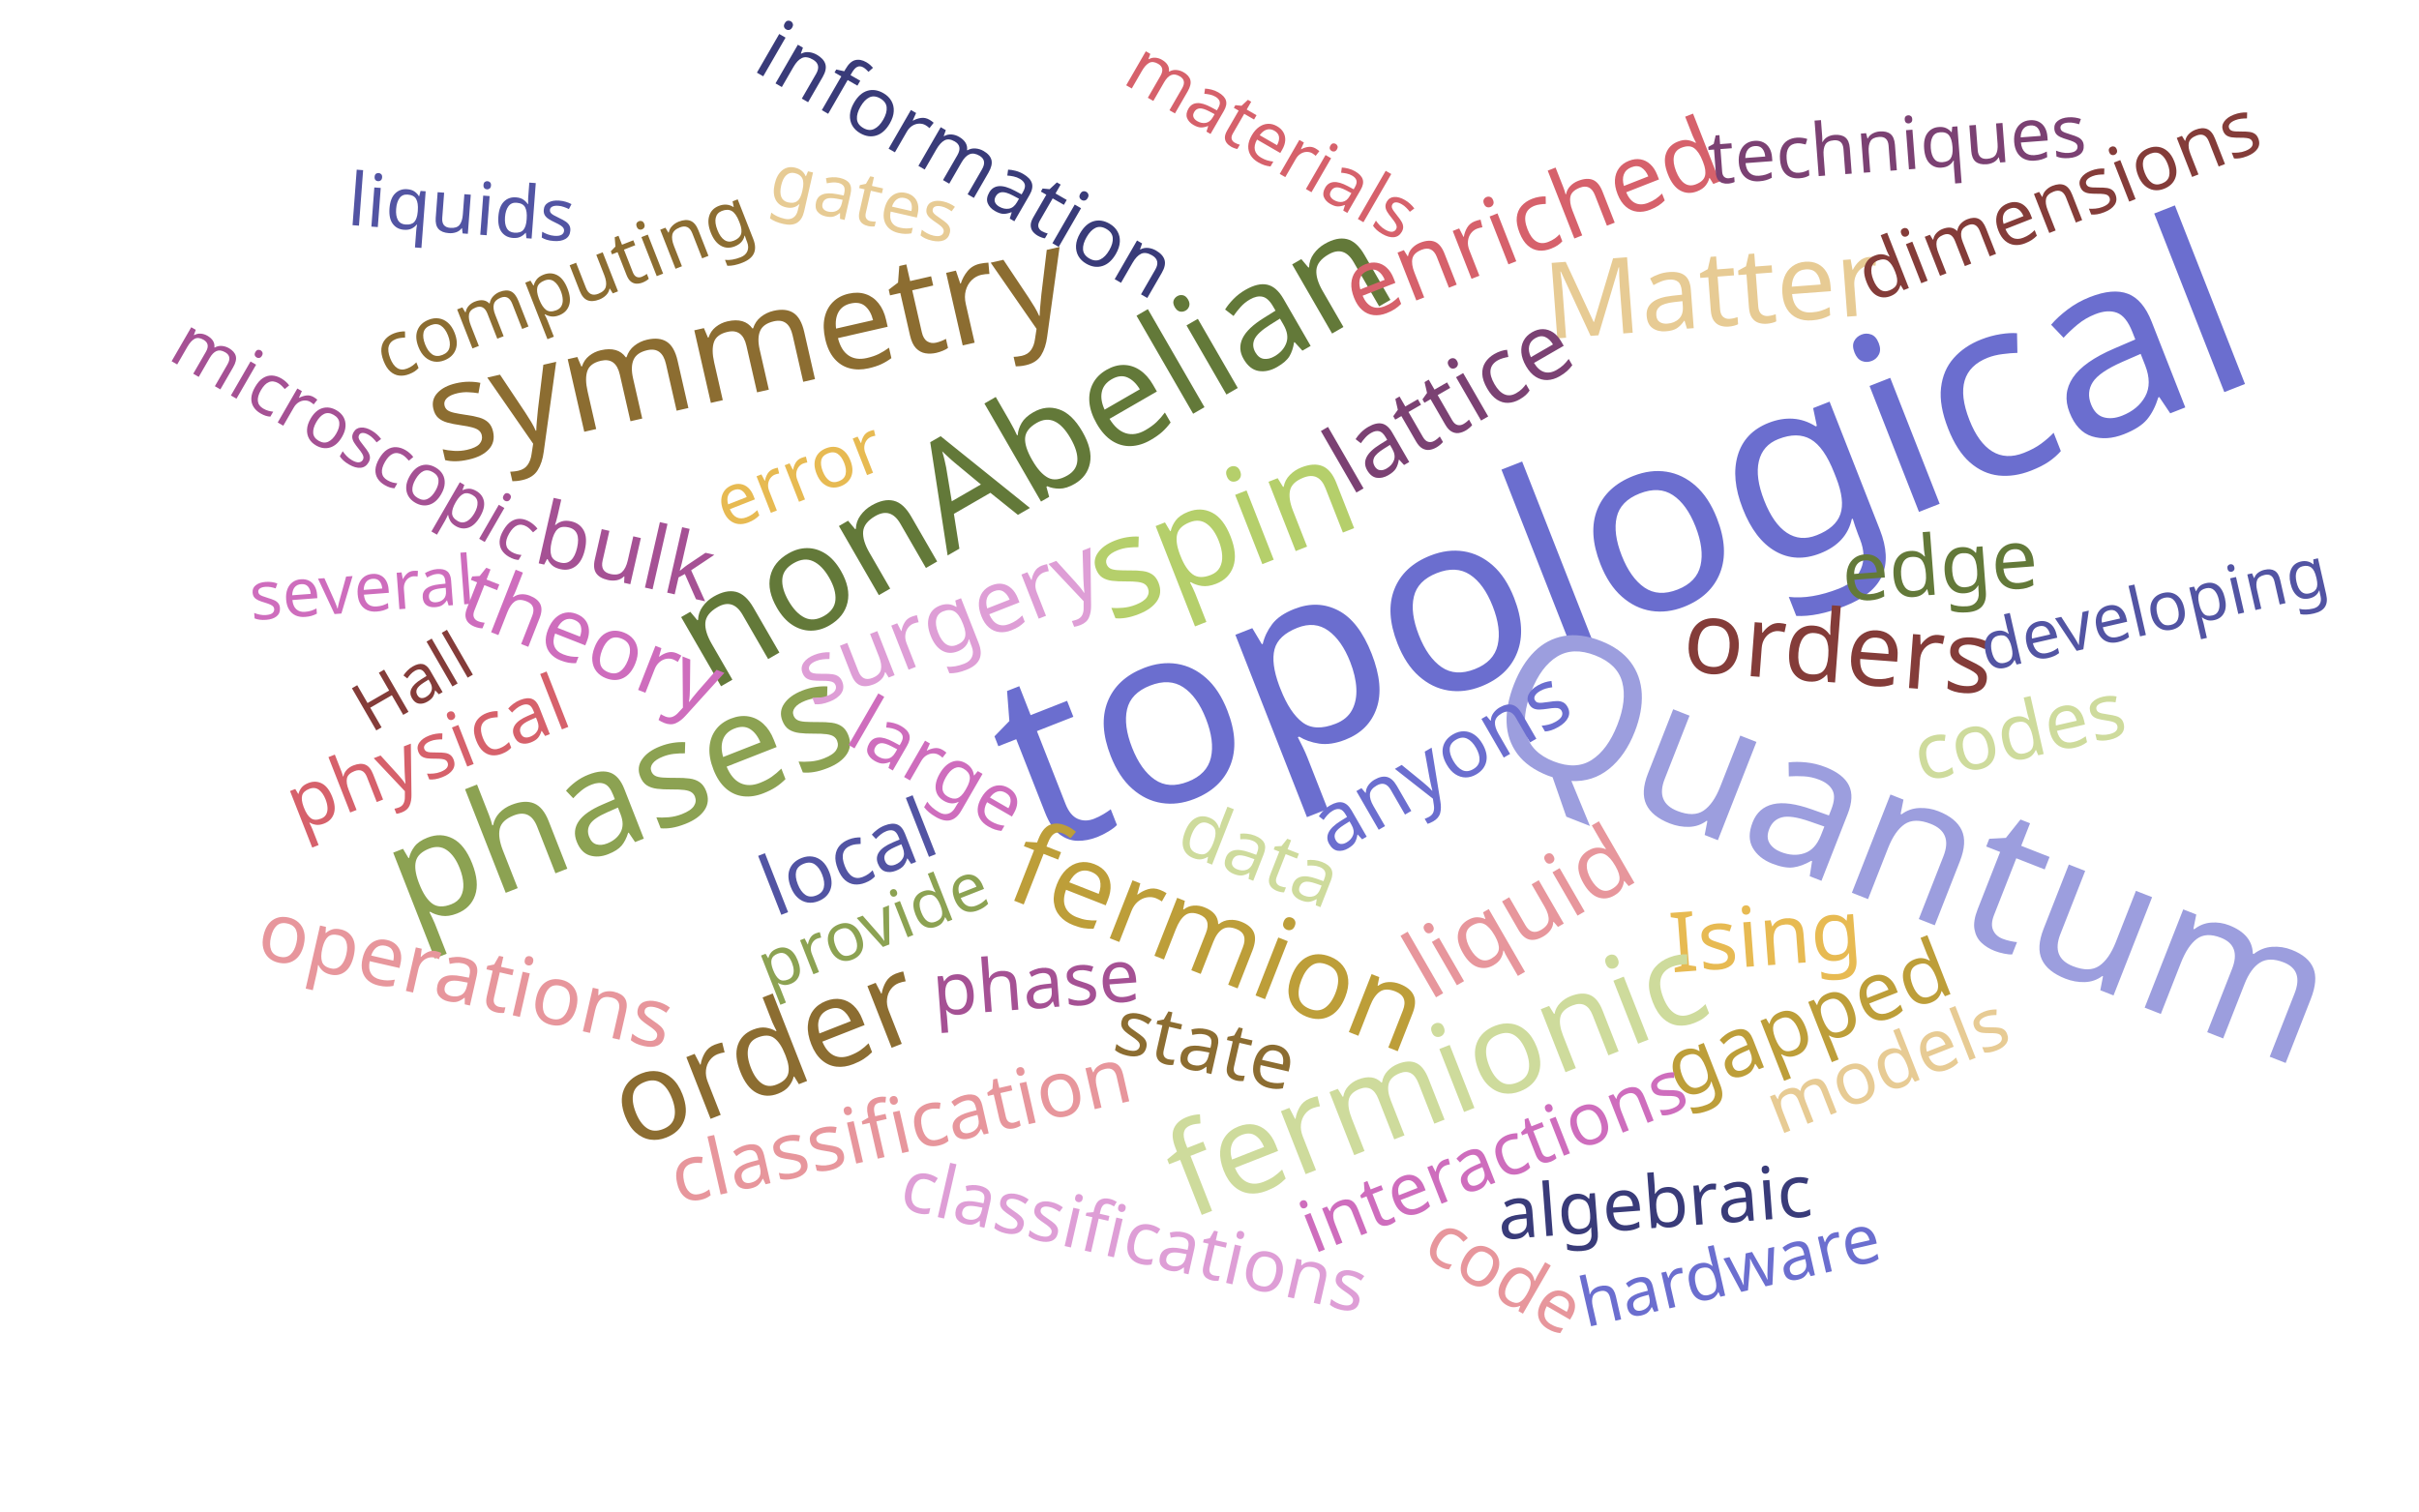
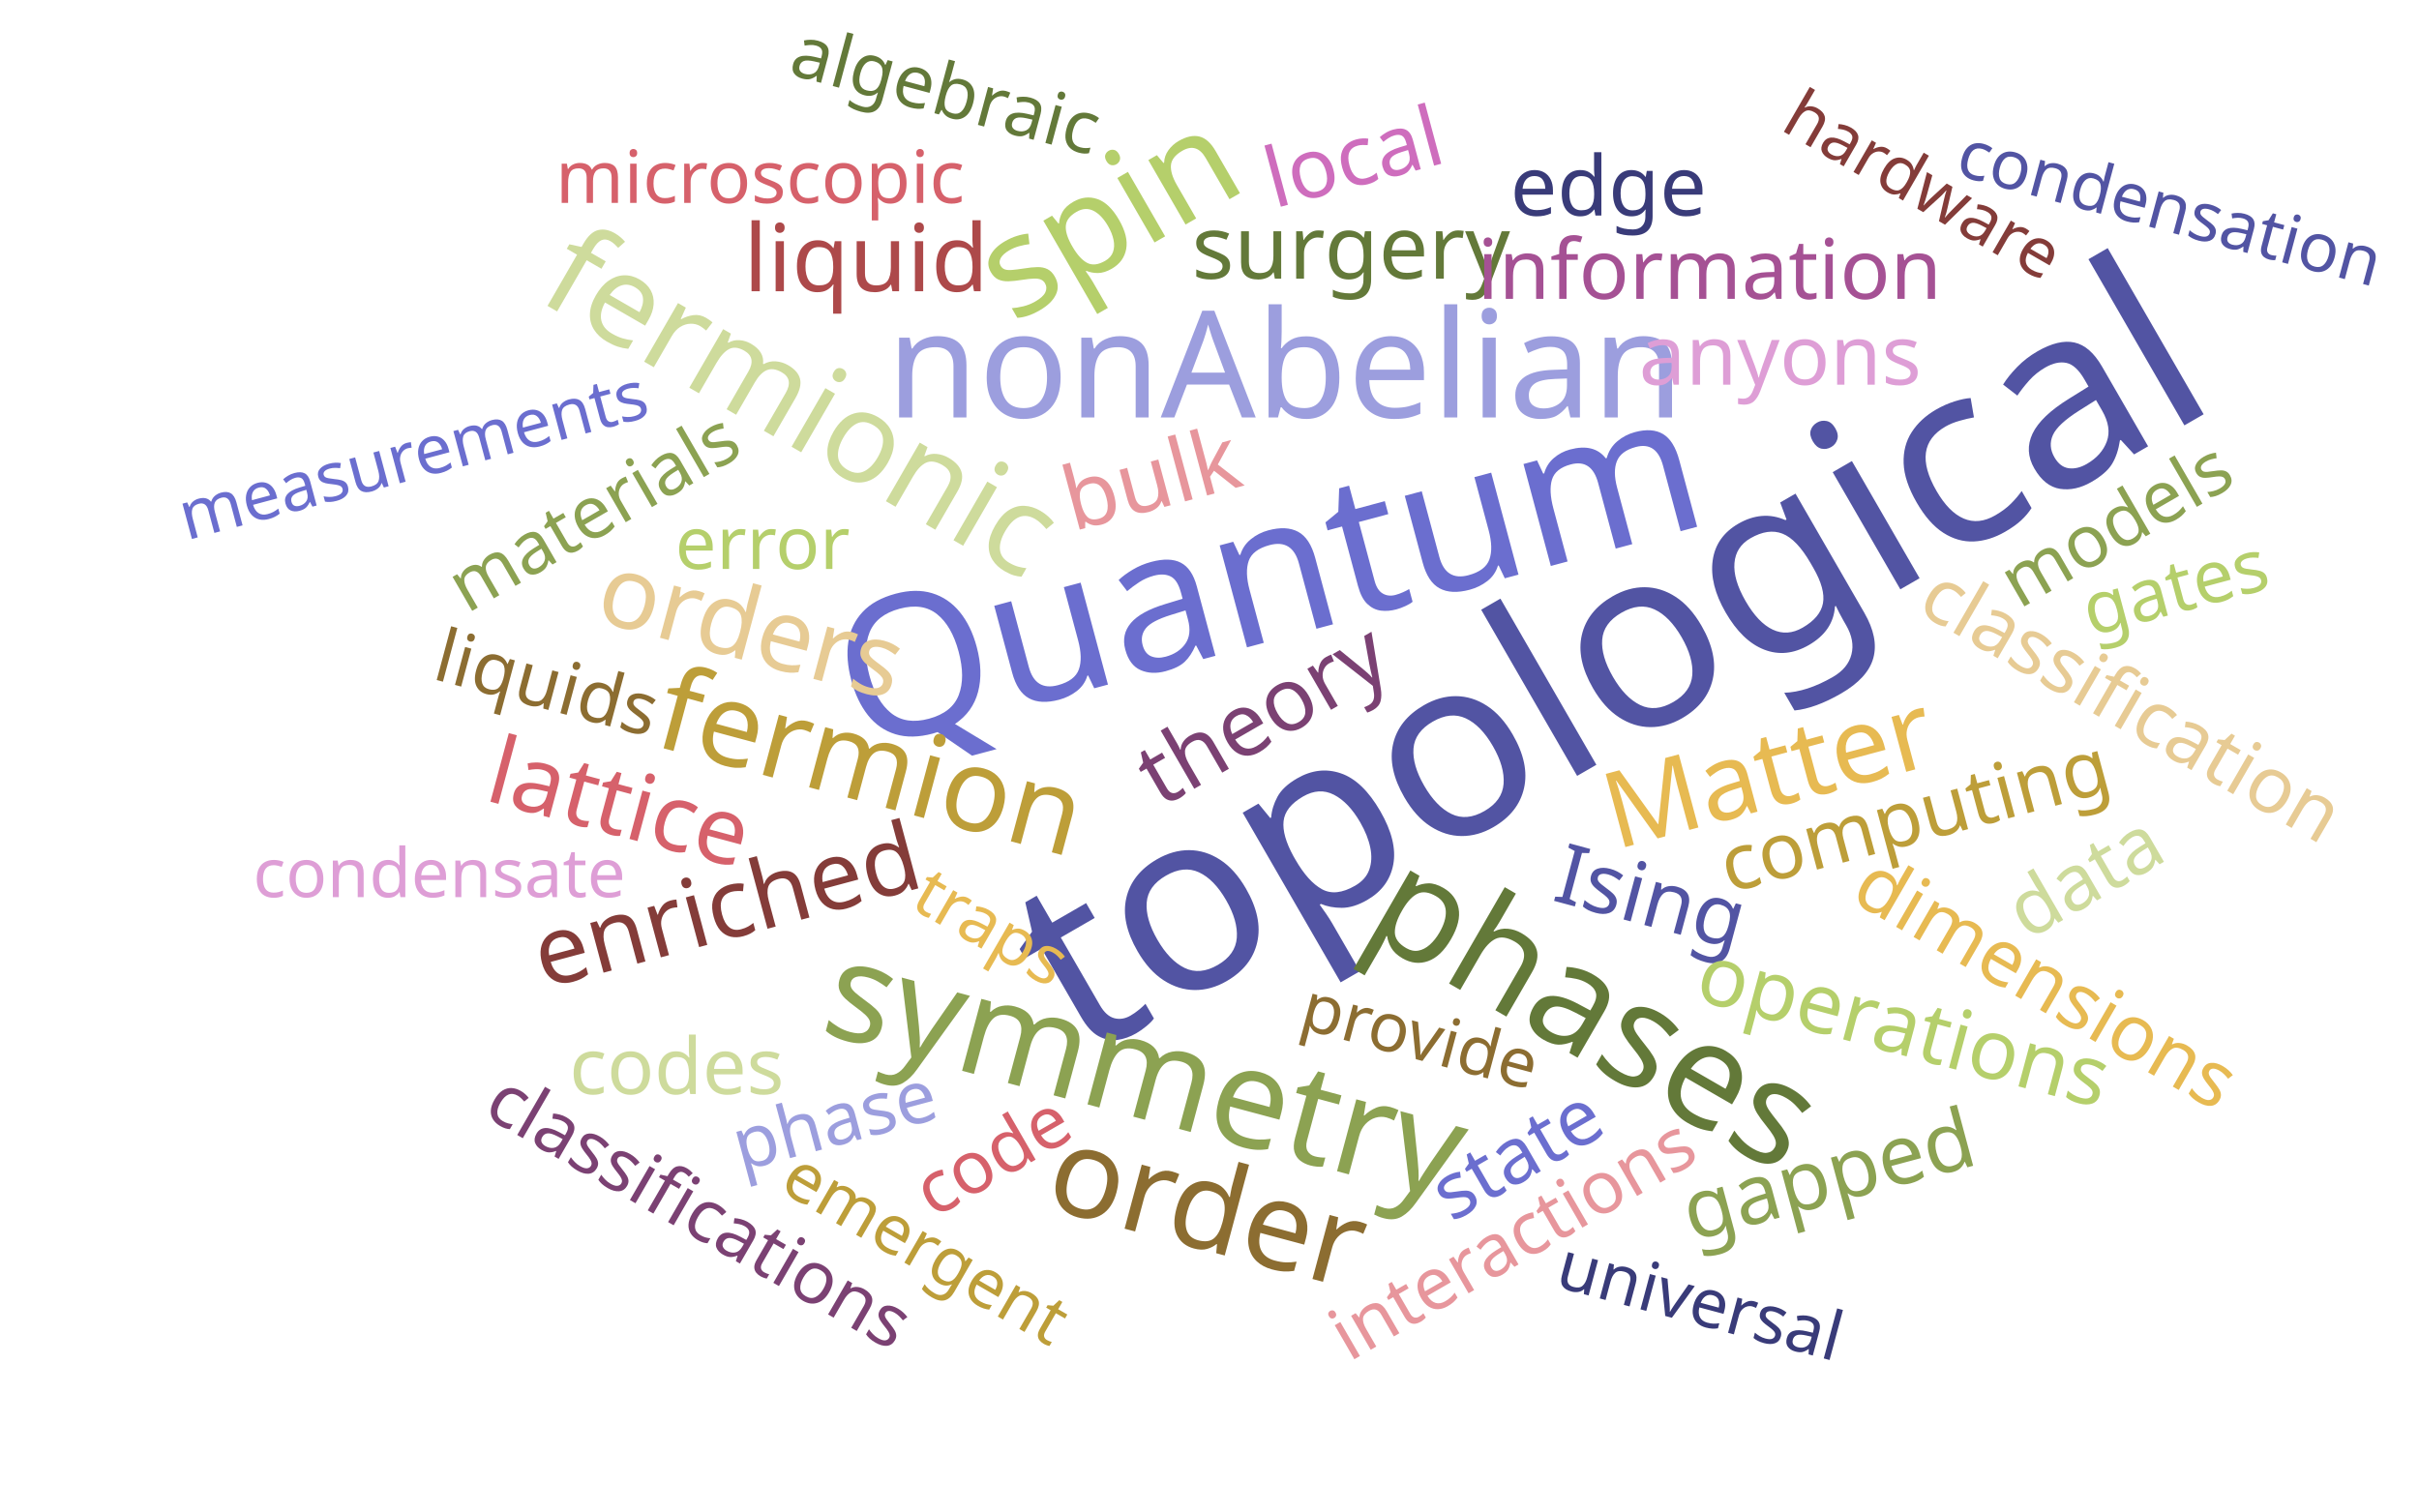
<svg xmlns="http://www.w3.org/2000/svg" width="960" height="600" version="1.1">
  <g />
  <g transform="translate(480,300)scale(1.002088,1.002088)">
-     <text text-anchor="middle" transform="translate(46,-92)rotate(4.285714)scale(1,1)" style="font-size: 43px; font-family: Impact; fill: rgb(82, 84, 163);" />
-     <text text-anchor="middle" transform="translate(175,-55)rotate(-21.42857)scale(1,1)" style="font-size: 100px; font-family: Impact; fill: rgb(107, 110, 207);">topological</text>
-     <text text-anchor="middle" transform="translate(269,60)rotate(21.42857)scale(1,1)" style="font-size: 78px; font-family: Impact; fill: rgb(156, 158, 222);">Quantum</text>
-     <text text-anchor="middle" transform="translate(-61,-104)rotate(-30)" style="font-size: 59px; font-family: Impact; fill: rgb(99, 121, 57);">nonAbelian</text>
-     <text text-anchor="middle" transform="translate(-227,34)rotate(-21.42857)scale(1,1)" style="font-size: 58px; font-family: Impact; fill: rgb(140, 162, 82);">phases</text>
-     <text text-anchor="middle" transform="translate(11,-72)rotate(-21.42857)scale(1,1)" style="font-size: 55px; font-family: Impact; fill: rgb(181, 207, 107);">spin</text>
-     <text text-anchor="middle" transform="translate(-170,133)rotate(-21.42857)scale(1,1)" style="font-size: 49px; font-family: Impact; fill: rgb(140, 109, 49);">order</text>
-     <text text-anchor="middle" transform="translate(-2,87)rotate(21.42857)scale(1,1)" style="font-size: 46px; font-family: Impact; fill: rgb(189, 158, 57);">fermion</text>
-     <text text-anchor="middle" transform="translate(200,-170)rotate(-4.285714)scale(1,1)" style="font-size: 42px; font-family: Impact; fill: rgb(231, 203, 148);">Matter</text>
-     <text text-anchor="middle" transform="translate(248,-29)rotate(4.285714)scale(1,1)" style="font-size: 40px; font-family: Impact; fill: rgb(132, 60, 57);">orders</text>
-     <text text-anchor="middle" transform="translate(129,73)rotate(-30)scale(1,1)" style="font-size: 37px; font-family: Impact; fill: rgb(231, 150, 156);">liquid</text>
-     <text text-anchor="middle" transform="translate(101,-129)rotate(-30)scale(1,1)" style="font-size: 37px; font-family: Impact; fill: rgb(123, 65, 115);">lattice</text>
-     <text text-anchor="middle" transform="translate(-234,-69)rotate(12.85714)scale(1,1)" style="font-size: 35px; font-family: Impact; fill: rgb(165, 81, 148);">bulk</text>
-     <text text-anchor="middle" transform="translate(-249,-35)rotate(21.42857)scale(1,1)" style="font-size: 35px; font-family: Impact; fill: rgb(206, 109, 189);">theory</text>
-     <text text-anchor="middle" transform="translate(-139,51)rotate(-21.42857)scale(1,1)" style="font-size: 33px; font-family: Impact; fill: rgb(82, 84, 163);">local</text>
-     <text text-anchor="middle" transform="translate(290,-64)rotate(-4.285714)scale(1,1)" style="font-size: 33px; font-family: Impact; fill: rgb(99, 121, 57);">edge</text>
-     <text text-anchor="middle" transform="translate(-179,-144)rotate(-12.85714)scale(1,1)" style="font-size: 55px; font-family: Impact; fill: rgb(140, 109, 49);">symmetry</text>
-     <text text-anchor="middle" transform="translate(221,83)rotate(-4.285714)scale(1,1)" style="font-size: 33px; font-family: Impact; fill: rgb(231, 186, 82);">Ising</text>
-     <text text-anchor="middle" transform="translate(96,143)rotate(-21.42857)scale(1,1)" style="font-size: 50px; font-family: Impact; fill: rgb(206, 219, 156);">fermionic</text>
-     <text text-anchor="middle" transform="translate(132,-200)rotate(-21.42857)scale(1,1)" style="font-size: 38px; font-family: Impact; fill: rgb(214, 97, 107);">enriched</text>
-     <text text-anchor="middle" transform="translate(-99,-42)rotate(-21.42857)scale(1,1)" style="font-size: 35px; font-family: Impact; fill: rgb(222, 158, 214);">surgery</text>
-     <text text-anchor="middle" transform="translate(-113,13)rotate(30)scale(1,1)" style="font-size: 31px; font-family: Impact; fill: rgb(206, 109, 189);">large</text>
-     <text text-anchor="middle" transform="translate(323,1)rotate(-12.85714)scale(1,1)" style="font-size: 31px; font-family: Impact; fill: rgb(206, 219, 156);">codes</text>
-     <text text-anchor="middle" transform="translate(-4,125)rotate(12.85714)scale(1,1)" style="font-size: 31px; font-family: Impact; fill: rgb(140, 109, 49);">state</text>
-     <text text-anchor="middle" transform="translate(16,49)rotate(21.42857)scale(1,1)" style="font-size: 31px; font-family: Impact; fill: rgb(206, 219, 156);">data</text>
-     <text text-anchor="middle" transform="translate(-159,-102)rotate(-21.42857)scale(1,1)" style="font-size: 29px; font-family: Impact; fill: rgb(231, 186, 82);">error</text>
-     <text text-anchor="middle" transform="translate(-311,-21)rotate(-30)scale(1,1)" style="font-size: 27px; font-family: Impact; fill: rgb(132, 60, 57);">Hall</text>
-     <text text-anchor="middle" transform="translate(241,115)rotate(-21.42857)scale(1,1)" style="font-size: 33px; font-family: Impact; fill: rgb(189, 158, 57);">gapped</text>
-     <text text-anchor="middle" transform="translate(-68,100)rotate(-4.285714)scale(1,1)" style="font-size: 29px; font-family: Impact; fill: rgb(165, 81, 148);">phase</text>
-     <text text-anchor="middle" transform="translate(-335,-57)rotate(-4.285714)scale(1,1)" style="font-size: 27px; font-family: Impact; fill: rgb(206, 109, 189);">several</text>
-     <text text-anchor="middle" transform="translate(-102,-226)rotate(30)scale(1,1)" style="font-size: 33px; font-family: Impact; fill: rgb(57, 59, 121);">information</text>
-     <text text-anchor="middle" transform="translate(97,12)rotate(-30)scale(1,1)" style="font-size: 33px; font-family: Impact; fill: rgb(107, 110, 207);">anyons</text>
-     <text text-anchor="middle" transform="translate(-297,-207)rotate(4.285714)scale(1,1)" style="font-size: 29px; font-family: Impact; fill: rgb(82, 84, 163);">liquids</text>
-     <text text-anchor="middle" transform="translate(-297,98)rotate(12.85714)scale(1,1)" style="font-size: 33px; font-family: Impact; fill: rgb(231, 150, 156);">operations</text>
-     <text text-anchor="middle" transform="translate(-252,-177)rotate(-21.42857)scale(1,1)" style="font-size: 31px; font-family: Impact; fill: rgb(140, 109, 49);">computing</text>
-     <text text-anchor="middle" transform="translate(-306,9)rotate(-21.42857)scale(1,1)" style="font-size: 31px; font-family: Impact; fill: rgb(214, 97, 107);">physical</text>
-     <text text-anchor="middle" transform="translate(340,-210)rotate(-21.42857)scale(1,1)" style="font-size: 31px; font-family: Impact; fill: rgb(132, 60, 57);">dimensions</text>
-     <text text-anchor="middle" transform="translate(-120,157)rotate(-12.85714)scale(1,1)" style="font-size: 31px; font-family: Impact; fill: rgb(231, 150, 156);">classification</text>
-     <text text-anchor="middle" transform="translate(20,-235)rotate(30)scale(1,1)" style="font-size: 29px; font-family: Impact; fill: rgb(214, 97, 107);">materials</text>
-     <text text-anchor="middle" transform="translate(273,-232)rotate(-4.285714)scale(1,1)" style="font-size: 29px; font-family: Impact; fill: rgb(123, 65, 115);">techniques</text>
-     <text text-anchor="middle" transform="translate(-343,-117)rotate(30)scale(1,1)" style="font-size: 29px; font-family: Impact; fill: rgb(165, 81, 148);">microscopic</text>
-     <text text-anchor="middle" transform="translate(116,168)rotate(-21.42857)scale(1,1)" style="font-size: 29px; font-family: Impact; fill: rgb(206, 109, 189);">interactions</text>
-     <text text-anchor="middle" transform="translate(-32,200)rotate(12.85714)scale(1,1)" style="font-size: 29px; font-family: Impact; fill: rgb(222, 158, 214);">classifications</text>
-     <text text-anchor="middle" transform="translate(177,187)rotate(-4.285714)scale(1,1)" style="font-size: 29px; font-family: Impact; fill: rgb(57, 59, 121);">algebraic</text>
-     <text text-anchor="middle" transform="translate(272,132)rotate(-21.42857)scale(1,1)" style="font-size: 29px; font-family: Impact; fill: rgb(231, 203, 148);">models</text>
-     <text text-anchor="middle" transform="translate(112,214)rotate(30)" style="font-size: 29px; font-family: Impact; fill: rgb(231, 150, 156);">code</text>
-     <text text-anchor="middle" transform="translate(-139,-211)rotate(12.85714)scale(1,1)" style="font-size: 29px; font-family: Impact; fill: rgb(231, 203, 148);">gates</text>
-     <text text-anchor="middle" transform="translate(376,-49)rotate(-12.85714)scale(1,1)" style="font-size: 27px; font-family: Impact; fill: rgb(82, 84, 163);">developing</text>
-     <text text-anchor="middle" transform="translate(-130,76)rotate(-21.42857)scale(1,1)" style="font-size: 27px; font-family: Impact; fill: rgb(140, 162, 82);">provide</text>
-     <text text-anchor="middle" transform="translate(208,213)rotate(-12.85714)scale(1,1)" style="font-size: 27px; font-family: Impact; fill: rgb(107, 110, 207);">hardware</text>
+     <text text-anchor="middle" transform="translate(352,57)rotate(-30)" style="font-size: 31px; font-family: Impact; fill: rgb(206, 219, 156);">data</text>
+     <text text-anchor="middle" transform="translate(102,-124)rotate(0)" style="font-size: 64px; font-family: Impact; fill: rgb(57, 59, 121);" />
+     <text text-anchor="middle" transform="translate(175,-9)rotate(-30)" style="font-size: 100px; font-family: Impact; fill: rgb(82, 84, 163);">topological</text>
+     <text text-anchor="middle" transform="translate(30,-47)rotate(-15)" style="font-size: 78px; font-family: Impact; fill: rgb(107, 110, 207);">Quantum</text>
+     <text text-anchor="middle" transform="translate(30,-134)rotate(0)" style="font-size: 59px; font-family: Impact; fill: rgb(156, 158, 222);">nonAbelian</text>
+     <text text-anchor="middle" transform="translate(143,118)rotate(30)" style="font-size: 58px; font-family: Impact; fill: rgb(99, 121, 57);">phases</text>
+     <text text-anchor="middle" transform="translate(-30,143)rotate(15)" style="font-size: 55px; font-family: Impact; fill: rgb(140, 162, 82);">symmetry</text>
+     <text text-anchor="middle" transform="translate(-31,-198)rotate(-30)" style="font-size: 55px; font-family: Impact; fill: rgb(181, 207, 107);">spin</text>
+     <text text-anchor="middle" transform="translate(-170,-125)rotate(30)" style="font-size: 50px; font-family: Impact; fill: rgb(206, 219, 156);">fermionic</text>
+     <text text-anchor="middle" transform="translate(-5,195)rotate(15)" style="font-size: 49px; font-family: Impact; fill: rgb(140, 109, 49);">order</text>
+     <text text-anchor="middle" transform="translate(225,20)rotate(-15)" style="font-size: 42px; font-family: Impact; fill: rgb(231, 186, 82);">Matter</text>
+     <text text-anchor="middle" transform="translate(-185,-38)rotate(15)" style="font-size: 40px; font-family: Impact; fill: rgb(231, 203, 148);">orders</text>
+     <text text-anchor="middle" transform="translate(-188,72)rotate(-15)" style="font-size: 38px; font-family: Impact; fill: rgb(132, 60, 57);">enriched</text>
+     <text text-anchor="middle" transform="translate(-136,-184)rotate(0)" style="font-size: 37px; font-family: Impact; fill: rgb(173, 73, 74);">liquid</text>
+     <text text-anchor="middle" transform="translate(-237,31)rotate(15)" style="font-size: 37px; font-family: Impact; fill: rgb(214, 97, 107);">lattice</text>
+     <text text-anchor="middle" transform="translate(-20,-98)rotate(-15)" style="font-size: 35px; font-family: Impact; fill: rgb(231, 150, 156);">bulk</text>
+     <text text-anchor="middle" transform="translate(27,-6)rotate(-30)" style="font-size: 35px; font-family: Impact; fill: rgb(123, 65, 115);">theory</text>
+     <text text-anchor="middle" transform="translate(60,-226)rotate(-15)" style="font-size: 33px; font-family: Impact; fill: rgb(206, 109, 189);">local</text>
+     <text text-anchor="middle" transform="translate(158,-214)rotate(0)" style="font-size: 33px; font-family: Impact; fill: rgb(57, 59, 121);">edge</text>
+     <text text-anchor="middle" transform="translate(172,67)rotate(15)" style="font-size: 33px; font-family: Impact; fill: rgb(82, 84, 163);">Ising</text>
+     <text text-anchor="middle" transform="translate(127,167)rotate(-30)" style="font-size: 31px; font-family: Impact; fill: rgb(107, 110, 207);">state</text>
+     <text text-anchor="middle" transform="translate(-177,-74)rotate(0)" style="font-size: 29px; font-family: Impact; fill: rgb(181, 207, 107);">error</text>
+     <text text-anchor="middle" transform="translate(56,-189)rotate(0)" style="font-size: 35px; font-family: Impact; fill: rgb(99, 121, 57);">surgery</text>
+     <text text-anchor="middle" transform="translate(-211,134)rotate(0)" style="font-size: 31px; font-family: Impact; fill: rgb(206, 219, 156);">codes</text>
+     <text text-anchor="middle" transform="translate(-138,18)rotate(15)" style="font-size: 46px; font-family: Impact; fill: rgb(189, 158, 57);">fermion</text>
+     <text text-anchor="middle" transform="translate(-81,167)rotate(-30)" style="font-size: 29px; font-family: Impact; fill: rgb(214, 97, 107);">code</text>
+     <text text-anchor="middle" transform="translate(385,-57)rotate(-15)" style="font-size: 29px; font-family: Impact; fill: rgb(181, 207, 107);">gates</text>
+     <text text-anchor="middle" transform="translate(248,177)rotate(-15)" style="font-size: 33px; font-family: Impact; fill: rgb(140, 162, 82);">gapped</text>
+     <text text-anchor="middle" transform="translate(226,-147)rotate(0)" style="font-size: 33px; font-family: Impact; fill: rgb(222, 158, 214);">anyons</text>
+     <text text-anchor="middle" transform="translate(-265,-19)rotate(15)" style="font-size: 29px; font-family: Impact; fill: rgb(140, 109, 49);">liquids</text>
+     <text text-anchor="middle" transform="translate(198,-181)rotate(0)" style="font-size: 33px; font-family: Impact; fill: rgb(165, 81, 148);">information</text>
+     <text text-anchor="middle" transform="translate(272,118)rotate(15)" style="font-size: 33px; font-family: Impact; fill: rgb(181, 207, 107);">operations</text>
+     <text text-anchor="middle" transform="translate(282,34)rotate(-15)" style="font-size: 31px; font-family: Impact; fill: rgb(189, 158, 57);">computing</text>
+     <text text-anchor="middle" transform="translate(326,99)rotate(30)" style="font-size: 31px; font-family: Impact; fill: rgb(231, 186, 82);">dimensions</text>
+     <text text-anchor="middle" transform="translate(360,-11)rotate(30)" style="font-size: 31px; font-family: Impact; fill: rgb(231, 203, 148);">classification</text>
+     <text text-anchor="middle" transform="translate(-146,154)rotate(-15)" style="font-size: 29px; font-family: Impact; fill: rgb(156, 158, 222);">phase</text>
+     <text text-anchor="middle" transform="translate(-178,-219)rotate(0)" style="font-size: 29px; font-family: Impact; fill: rgb(214, 97, 107);">microscopic</text>
+     <text text-anchor="middle" transform="translate(125,200)rotate(-30)" style="font-size: 29px; font-family: Impact; fill: rgb(231, 150, 156);">interactions</text>
+     <text text-anchor="middle" transform="translate(-207,189)rotate(30)" style="font-size: 29px; font-family: Impact; fill: rgb(123, 65, 115);">classifications</text>
+     <text text-anchor="middle" transform="translate(-107,-254)rotate(15)" style="font-size: 29px; font-family: Impact; fill: rgb(99, 121, 57);">algebraic</text>
+     <text text-anchor="middle" transform="translate(364,-83)rotate(-30)" style="font-size: 29px; font-family: Impact; fill: rgb(140, 162, 82);">models</text>
+     <text text-anchor="middle" transform="translate(81,120)rotate(15)" style="font-size: 27px; font-family: Impact; fill: rgb(140, 109, 49);">provide</text>
+     <text text-anchor="middle" transform="translate(278,-218)rotate(30)" style="font-size: 27px; font-family: Impact; fill: rgb(132, 60, 57);">hardware</text>
+     <text text-anchor="middle" transform="translate(-305,56)rotate(0)" style="font-size: 27px; font-family: Impact; fill: rgb(222, 158, 214);">condensate</text>
+     <text text-anchor="middle" transform="translate(-239,-88)rotate(-30)" style="font-size: 29px; font-family: Impact; fill: rgb(140, 162, 82);">materials</text>
+     <text text-anchor="middle" transform="translate(-117,203)rotate(30)" style="font-size: 27px; font-family: Impact; fill: rgb(189, 158, 57);">emergent</text>
+     <text text-anchor="middle" transform="translate(192,225)rotate(15)" style="font-size: 27px; font-family: Impact; fill: rgb(57, 59, 121);">universal</text>
+     <text text-anchor="middle" transform="translate(378,-208)rotate(15)" style="font-size: 27px; font-family: Impact; fill: rgb(82, 84, 163);">condensation</text>
+     <text text-anchor="middle" transform="translate(-313,-110)rotate(-15)" style="font-size: 27px; font-family: Impact; fill: rgb(107, 110, 207);">measurements</text>
+     <text text-anchor="middle" transform="translate(-91,76)rotate(30)" style="font-size: 27px; font-family: Impact; fill: rgb(231, 186, 82);">traps</text>
  </g>
</svg>
